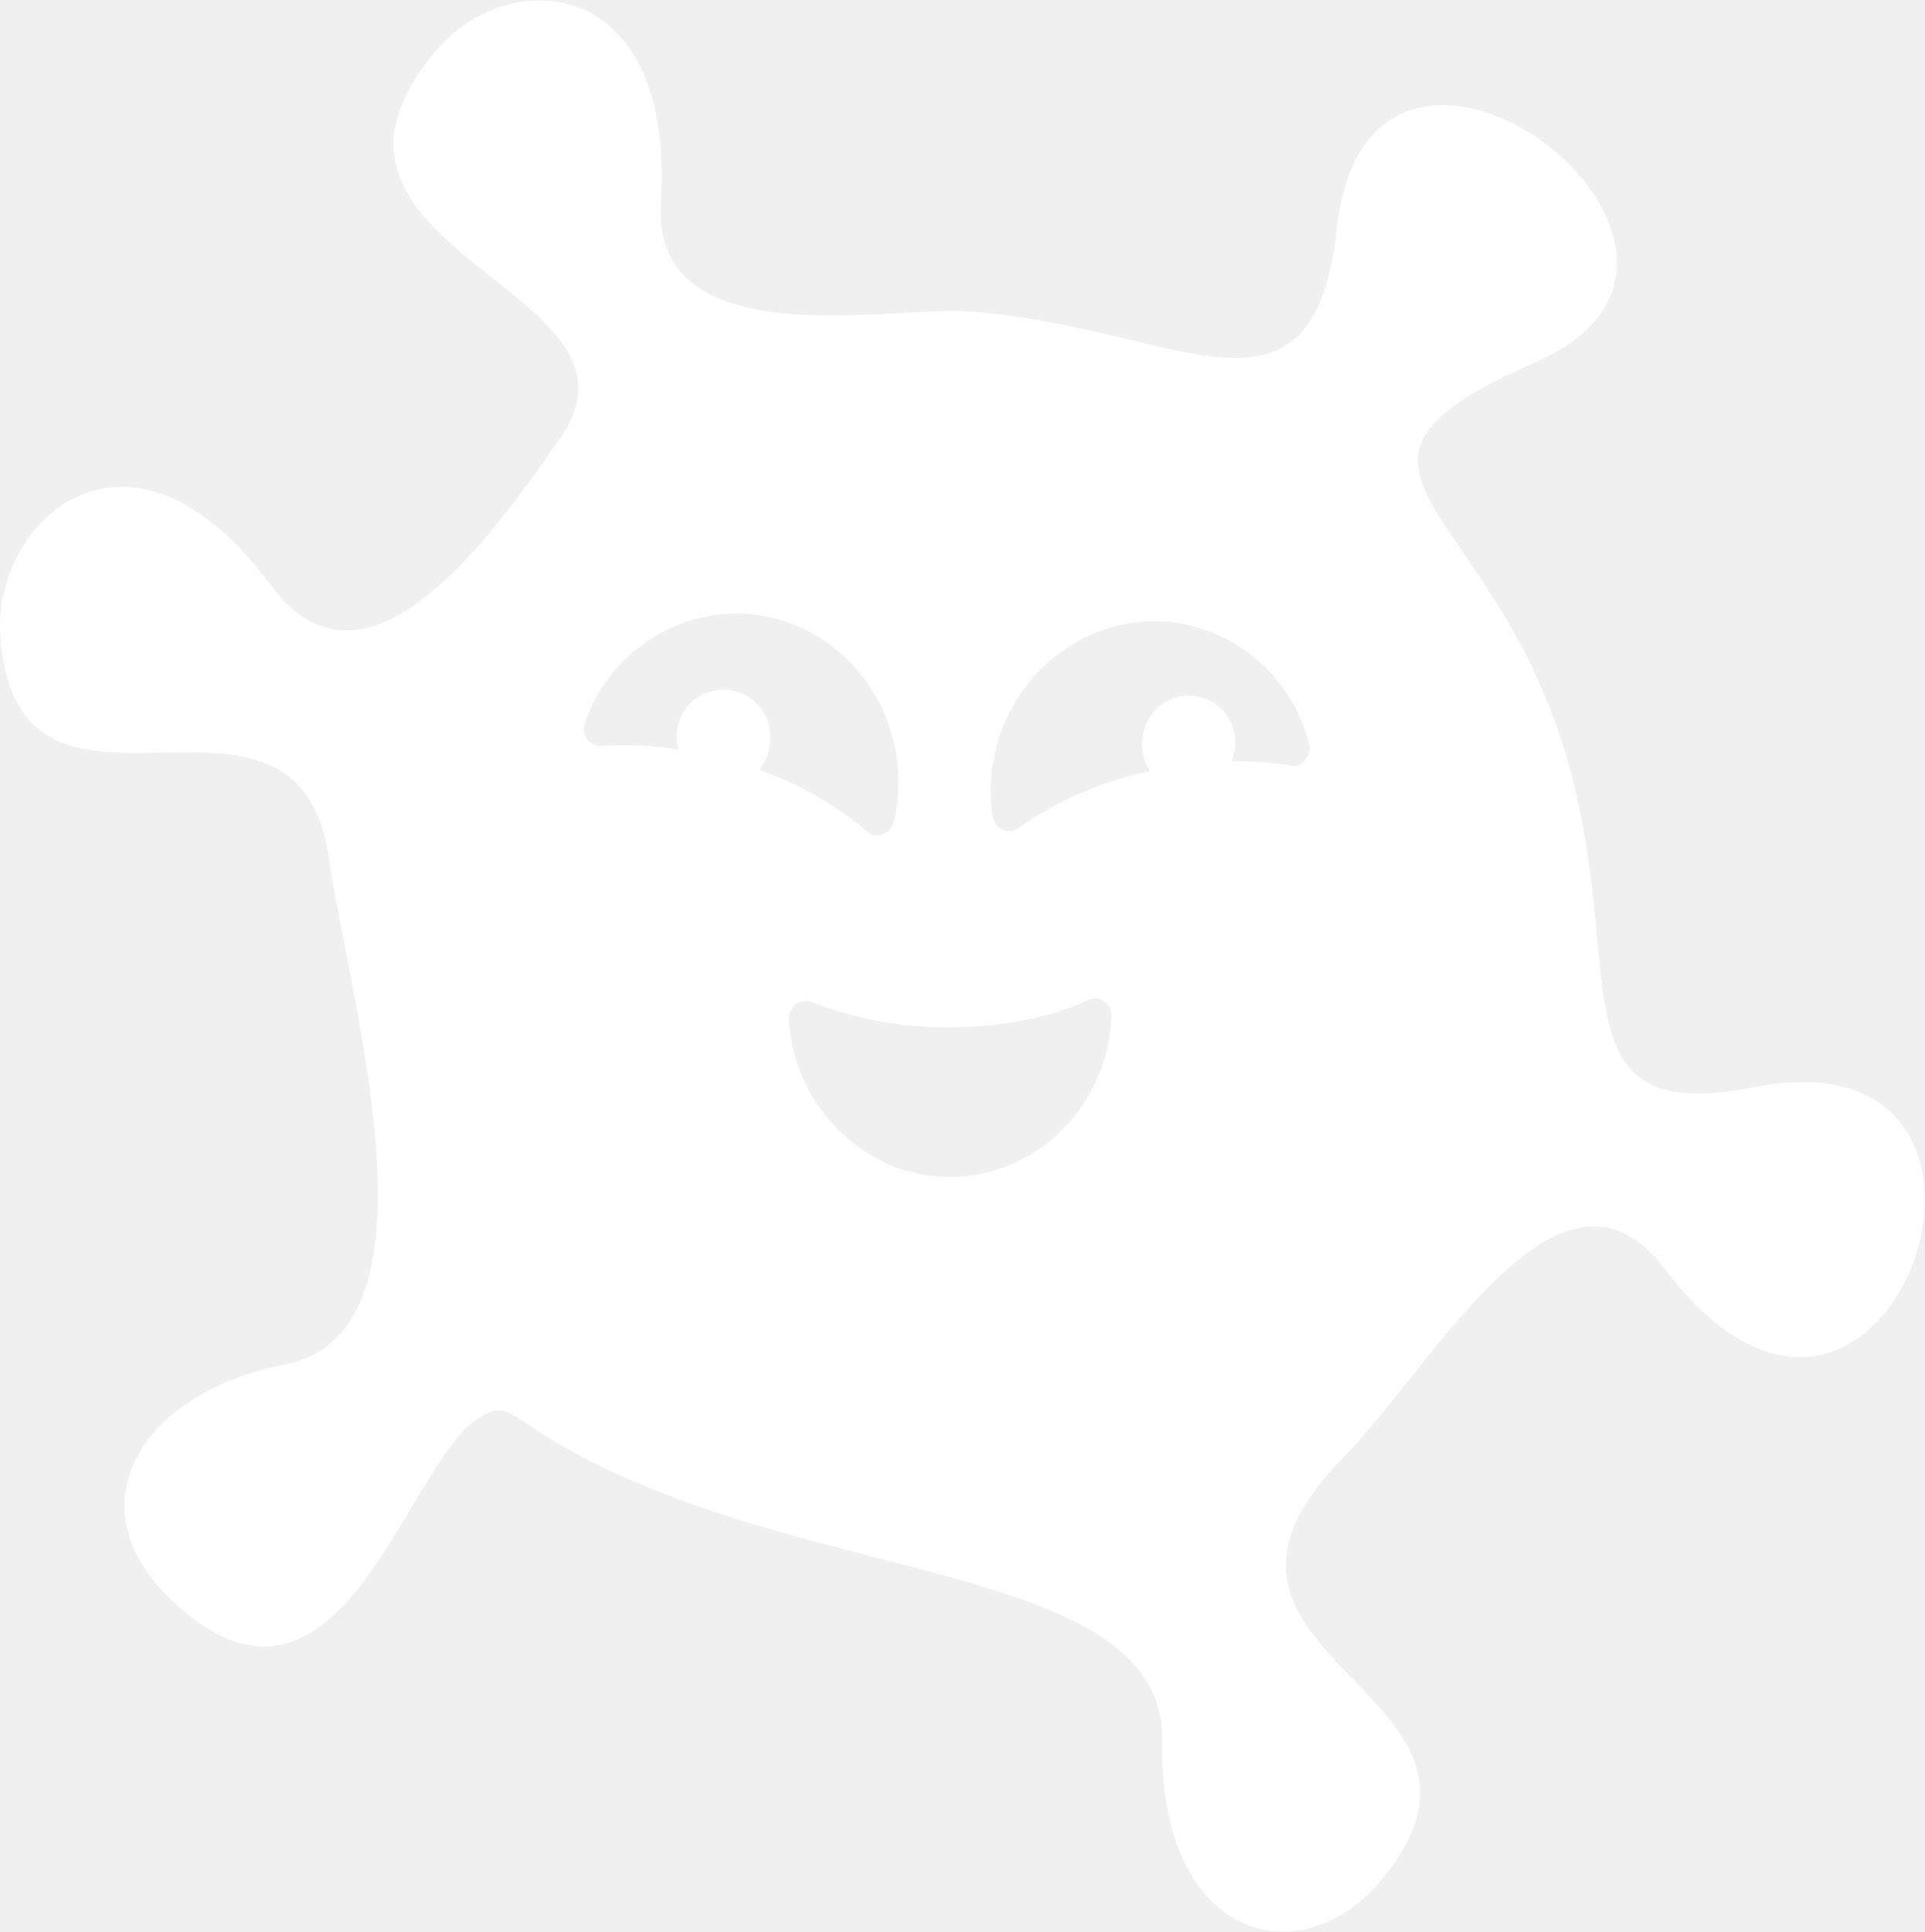
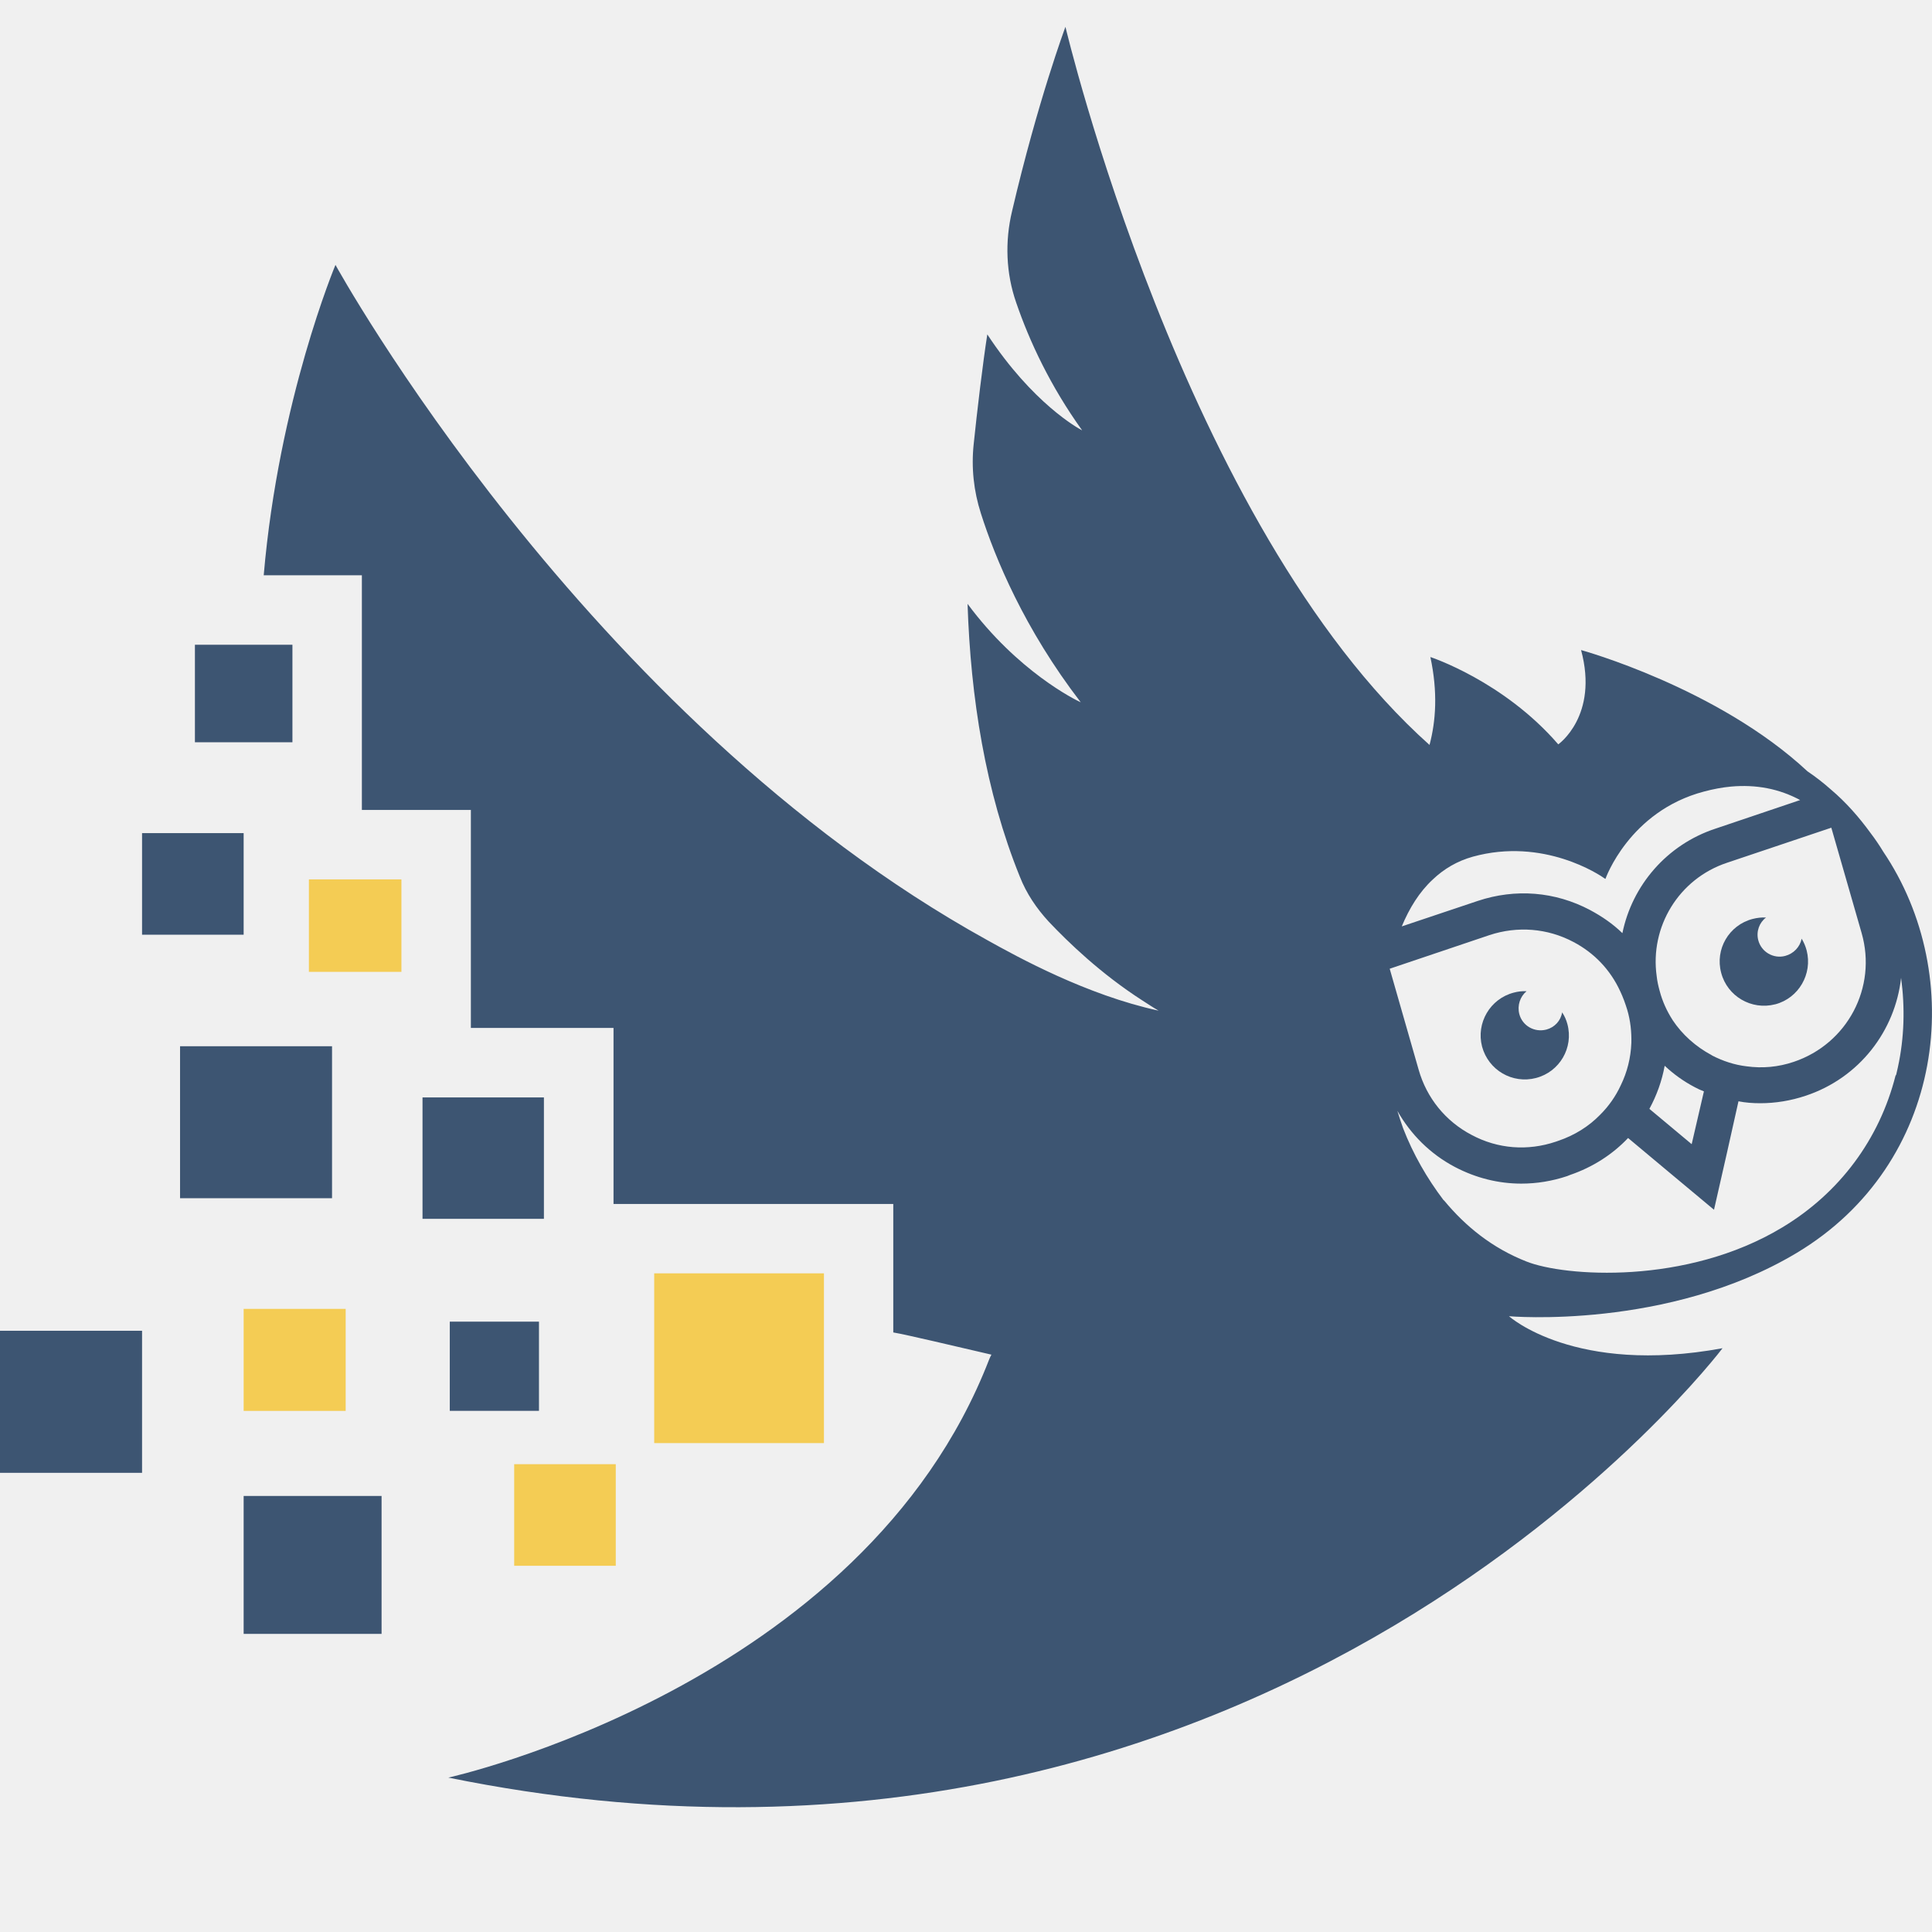
- <svg xmlns="http://www.w3.org/2000/svg" preserveAspectRatio="xMidYMid meet" viewBox="-0.026 -0.001 229.741 230.503" height="230.53" width="229.67" data-type="color" role="img" aria-labelledby="comp-jruox28v-svgtitle">
-   <g>
-     <path d="M55.79 170.22C47.61 178 39.58 208.31 21 191.46c-12.52-11.23-4.83-25.13 13-28.66 19.67-3.82 7.62-43.64 5.26-60.27C35.49 75.89 1.76 104.19 0 75.6c-.77-13.68 15.51-28.51 32.34-5.76 11.78 16 27.78-8.06 34.57-17.71C79.27 34.34 32 30 51.91 6.11c8.93-10.65 28.68-9 26.94 18-1.1 18.5 27 12.38 36.51 13 25 1.66 41.28 16.27 44.19-9.94 3.88-35.42 53.83 2.74 23.9 15.92-27.84 12.24-8 15.77 1.94 42.48 10.39 28.08-1.87 49.25 24 44.14 38-7.42 15.86 56.74-10.74 21.67-12.43-16.38-27.46 11.42-38.4 22.62-23.69 24.2 23.76 27.58 4.5 50.48-9.56 11.38-26.46 7.06-26.05-16.63.42-22.4-45.44-18.29-74.53-37.09-4.02-2.63-4.5-3.64-8.38-.54zM137.24 92a5.89 5.89 0 01-.85-4.22 5.54 5.54 0 1110.93 1.79 4.37 4.37 0 01-.34 1.26 39.44 39.44 0 017 .49 1.79 1.79 0 001.79-.66 2.14 2.14 0 00.45-1.89 19.32 19.32 0 00-15.47-14.43c-10.45-1.71-20.45 5.77-22.24 16.64a21.22 21.22 0 00-.06 6.41 2.07 2.07 0 001.23 1.61 1.74 1.74 0 001.86-.21 41.71 41.71 0 0115.7-6.79zm-56.32-2.6c0-.29-.12-.57-.14-.93a5.58 5.58 0 1111.12-.84 6.12 6.12 0 01-1.28 4.21 41 41 0 0112.85 7.33 1.73 1.73 0 001.84.36 2 2 0 001.35-1.4 21.17 21.17 0 00.49-6.39c-.84-11.06-10.15-19.31-20.72-18.5a19.32 19.32 0 00-16.66 13 2.16 2.16 0 00.29 1.93 1.94 1.94 0 001.73.81 40.74 40.74 0 019.13.42zm13.2 32.21a20.2 20.2 0 0012.4 17.52c9.93 3.91 21.06-1.25 24.89-11.63a19.55 19.55 0 001.22-6.27 1.91 1.91 0 00-.84-1.73 1.77 1.77 0 00-1.87-.2c-5 2.32-11.69 3.5-18.83 3.24a45.3 45.3 0 01-14.28-3 2 2 0 00-1.87.3 2.08 2.08 0 00-.82 1.77z" fill="#ffffff" fill-rule="evenodd" data-color="1" />
-   </g>
+ <svg xmlns="http://www.w3.org/2000/svg" width="230" height="230" viewBox="0 0 36 35" fill="none" version="1.1" id="svg38">
+   <defs id="defs42" />
+   <path d="M 5.756,17.609 H 7.48 V 15.886 H 5.756 Z" fill="#f4cc54" id="path10" style="stroke-width:0.024" />
+   <path d="M 6.441,23.889 H 4.54 v 1.901 h 1.901 z" fill="#f4cc54" id="path12" style="stroke-width:0.024" />
+   <path d="m 15.353,26.39 h -3.163 v -3.163 h 3.163 z" fill="#f4cc54" id="path14" style="stroke-width:0.024" />
+   <path d="m 9.581,28.676 h 1.893 V 26.783 H 9.581 Z" fill="#f4cc54" id="path16" style="stroke-width:0.024" />
+   <path d="M 3.632,13.331 H 5.449 V 11.514 H 3.632 v 1.816" fill="#3d5572" id="path18" style="stroke-width:0.024" />
+   <path d="M 2.647,16.917 H 4.54 V 15.024 H 2.647 Z" fill="#3d5572" id="path20" style="stroke-width:0.024" />
+   <path d="m 3.355,21.827 h 2.832 v -2.832 h -2.832 v 2.832" fill="#3d5572" id="path22" style="stroke-width:0.024" />
+   <path d="m 0,24.297 h 2.647 v 2.647 H 0 Z" fill="#3d5572" id="path24" style="stroke-width:0.024" />
+   <path d="M 10.135,19.949 H 7.873 v 2.262 h 2.262 z" fill="#3d5572" id="path26" style="stroke-width:0.024" />
+   <path d="m 4.54,27.375 h 2.57 v 2.57 H 4.54 Z" fill="#3d5572" id="path28" style="stroke-width:0.024" />
+   <path d="M 10.043,24.127 H 8.381 v 1.662 h 1.662 z" fill="#3d5572" id="path30" style="stroke-width:0.024" />
+   <path d="m 35.331,19.525 v 0.006 c -0.006,0.005 -0.006,0.005 -0.01,0.01 -0.301,1.187 -1.042,2.187 -2.109,2.829 -1.793,1.083 -4.062,0.917 -4.767,0.637 -0.637,-0.249 -1.14,-0.658 -1.534,-1.135 -0.005,-0.006 -0.005,-0.006 -0.01,-0.006 -0.313,-0.412 -0.57,-0.862 -0.756,-1.342 -0.038,-0.107 -0.074,-0.217 -0.107,-0.325 0.249,0.44 0.612,0.803 1.07,1.045 0.394,0.207 0.814,0.311 1.239,0.311 0.29,0 0.575,-0.047 0.855,-0.14 l 0.052,-0.021 c 0.425,-0.145 0.793,-0.383 1.083,-0.689 l 0.756,0.632 0.845,0.705 0.244,-1.073 0.212,-0.948 c 0.13,0.026 0.269,0.036 0.404,0.036 0.285,0 0.57,-0.046 0.85,-0.14 1,-0.333 1.666,-1.209 1.776,-2.197 0.074,0.552 0.061,1.115 -0.06,1.669 -0.01,0.046 -0.021,0.088 -0.031,0.135 z m -9.436,-1.974 1.86,-0.627 c 0.518,-0.171 1.078,-0.13 1.565,0.129 0.383,0.202 0.684,0.513 0.87,0.917 0.052,0.109 0.093,0.223 0.13,0.342 0.062,0.207 0.083,0.42 0.078,0.622 -0.011,0.28 -0.078,0.544 -0.197,0.788 -0.093,0.202 -0.223,0.389 -0.384,0.549 -0.212,0.218 -0.477,0.384 -0.782,0.487 l -0.046,0.016 c -0.523,0.176 -1.078,0.135 -1.565,-0.125 -0.487,-0.254 -0.84,-0.689 -0.99,-1.218 z m 0.803,-1.663 c 0.207,-0.197 0.451,-0.342 0.746,-0.425 1.316,-0.363 2.363,0.337 2.461,0.409 0.006,0 0.006,0.005 0.01,0.005 0,0 0.441,-1.259 1.834,-1.627 0.171,-0.046 0.342,-0.078 0.503,-0.093 0.47,-0.043 0.903,0.041 1.291,0.251 l -1.576,0.532 c -0.912,0.3 -1.555,1.062 -1.736,1.948 -0.176,-0.171 -0.378,-0.311 -0.601,-0.43 -0.653,-0.347 -1.394,-0.404 -2.093,-0.171 l -1.417,0.475 c 0.14,-0.337 0.326,-0.641 0.578,-0.874 z m 5.052,3.948 -0.228,0.984 -0.788,-0.658 c 0.135,-0.249 0.233,-0.518 0.285,-0.803 0.166,0.156 0.352,0.29 0.56,0.399 0.057,0.031 0.114,0.057 0.171,0.078 z m -0.585,-1.332 c -0.104,-0.161 -0.187,-0.342 -0.238,-0.534 -0.026,-0.093 -0.047,-0.186 -0.057,-0.28 -0.13,-0.917 0.409,-1.814 1.311,-2.114 l 1.943,-0.653 0.565,1.964 c 0.29,1.01 -0.264,2.062 -1.265,2.399 -0.29,0.098 -0.585,0.124 -0.881,0.083 -0.223,-0.026 -0.44,-0.098 -0.642,-0.202 0,-0.005 -0.006,-0.005 -0.006,-0.005 -0.3,-0.161 -0.549,-0.384 -0.731,-0.658 z m 3.923,-3.14 c -0.072,-0.119 -0.15,-0.233 -0.233,-0.342 -0.218,-0.3 -0.461,-0.575 -0.736,-0.808 -0.14,-0.124 -0.285,-0.238 -0.44,-0.342 -1.674,-1.56 -4.218,-2.259 -4.218,-2.259 0.332,1.228 -0.425,1.757 -0.425,1.757 -1.021,-1.182 -2.383,-1.627 -2.383,-1.627 0.14,0.653 0.103,1.192 -0.016,1.638 C 22.05,9.286 19.853,0 19.853,0 c 0,0 -0.513,1.373 -0.995,3.436 -0.135,0.565 -0.114,1.155 0.078,1.705 0.249,0.726 0.637,1.554 1.228,2.378 -0.072,-0.036 -0.922,-0.503 -1.767,-1.788 -0.083,0.528 -0.192,1.446 -0.254,2.047 -0.046,0.435 0,0.87 0.135,1.29 0.264,0.829 0.808,2.15 1.86,3.518 -0.103,-0.046 -1.176,-0.575 -2.109,-1.834 0.057,1.741 0.332,3.498 0.974,5.083 0.124,0.316 0.311,0.591 0.539,0.839 0.363,0.384 0.969,0.969 1.741,1.466 0.098,0.062 0.197,0.13 0.306,0.192 -1.342,-0.29 -2.638,-1.005 -3.187,-1.311 C 10.884,12.866 6.251,4.436 6.251,4.436 c 0,0 -1.057,2.518 -1.337,5.783 h 1.829 v 4.373 h 2.031 v 4.062 h 2.658 v 3.28 h 5.213 v 2.394 c 0.269,0.046 1.135,0.254 1.829,0.414 -0.016,0.031 -0.031,0.057 -0.042,0.088 -2.358,6.094 -10.078,7.793 -10.078,7.793 15.333,3.119 23.743,-8.001 23.743,-8.001 -2.757,0.508 -3.979,-0.596 -3.979,-0.596 0,0 2.959,0.259 5.363,-1.181 2.762,-1.658 3.181,-5.156 1.606,-7.482 z" fill="#3d5572" id="path32" style="stroke-width:0.024" />
+   <path d="m 28.621,19.587 c -0.44,0.114 -0.886,-0.145 -1.005,-0.586 -0.114,-0.44 0.15,-0.891 0.591,-1.005 0.078,-0.021 0.161,-0.031 0.238,-0.026 -0.119,0.098 -0.176,0.264 -0.135,0.425 0.057,0.218 0.28,0.347 0.503,0.29 0.156,-0.041 0.27,-0.166 0.295,-0.321 0.046,0.068 0.077,0.14 0.098,0.218 0.119,0.44 -0.145,0.891 -0.586,1.005" fill="#3d5572" id="path34" style="stroke-width:0.024" />
+   <path d="m 33.077,18.214 c -0.441,0.114 -0.891,-0.15 -1.005,-0.586 -0.119,-0.44 0.145,-0.891 0.586,-1.005 0.083,-0.021 0.166,-0.031 0.249,-0.026 -0.124,0.093 -0.186,0.259 -0.145,0.42 0.057,0.223 0.285,0.353 0.503,0.295 0.156,-0.042 0.275,-0.166 0.306,-0.321 0.042,0.068 0.072,0.14 0.093,0.218 0.114,0.44 -0.15,0.891 -0.585,1.005" fill="#3d5572" id="path36" style="stroke-width:0.024" />
</svg>
